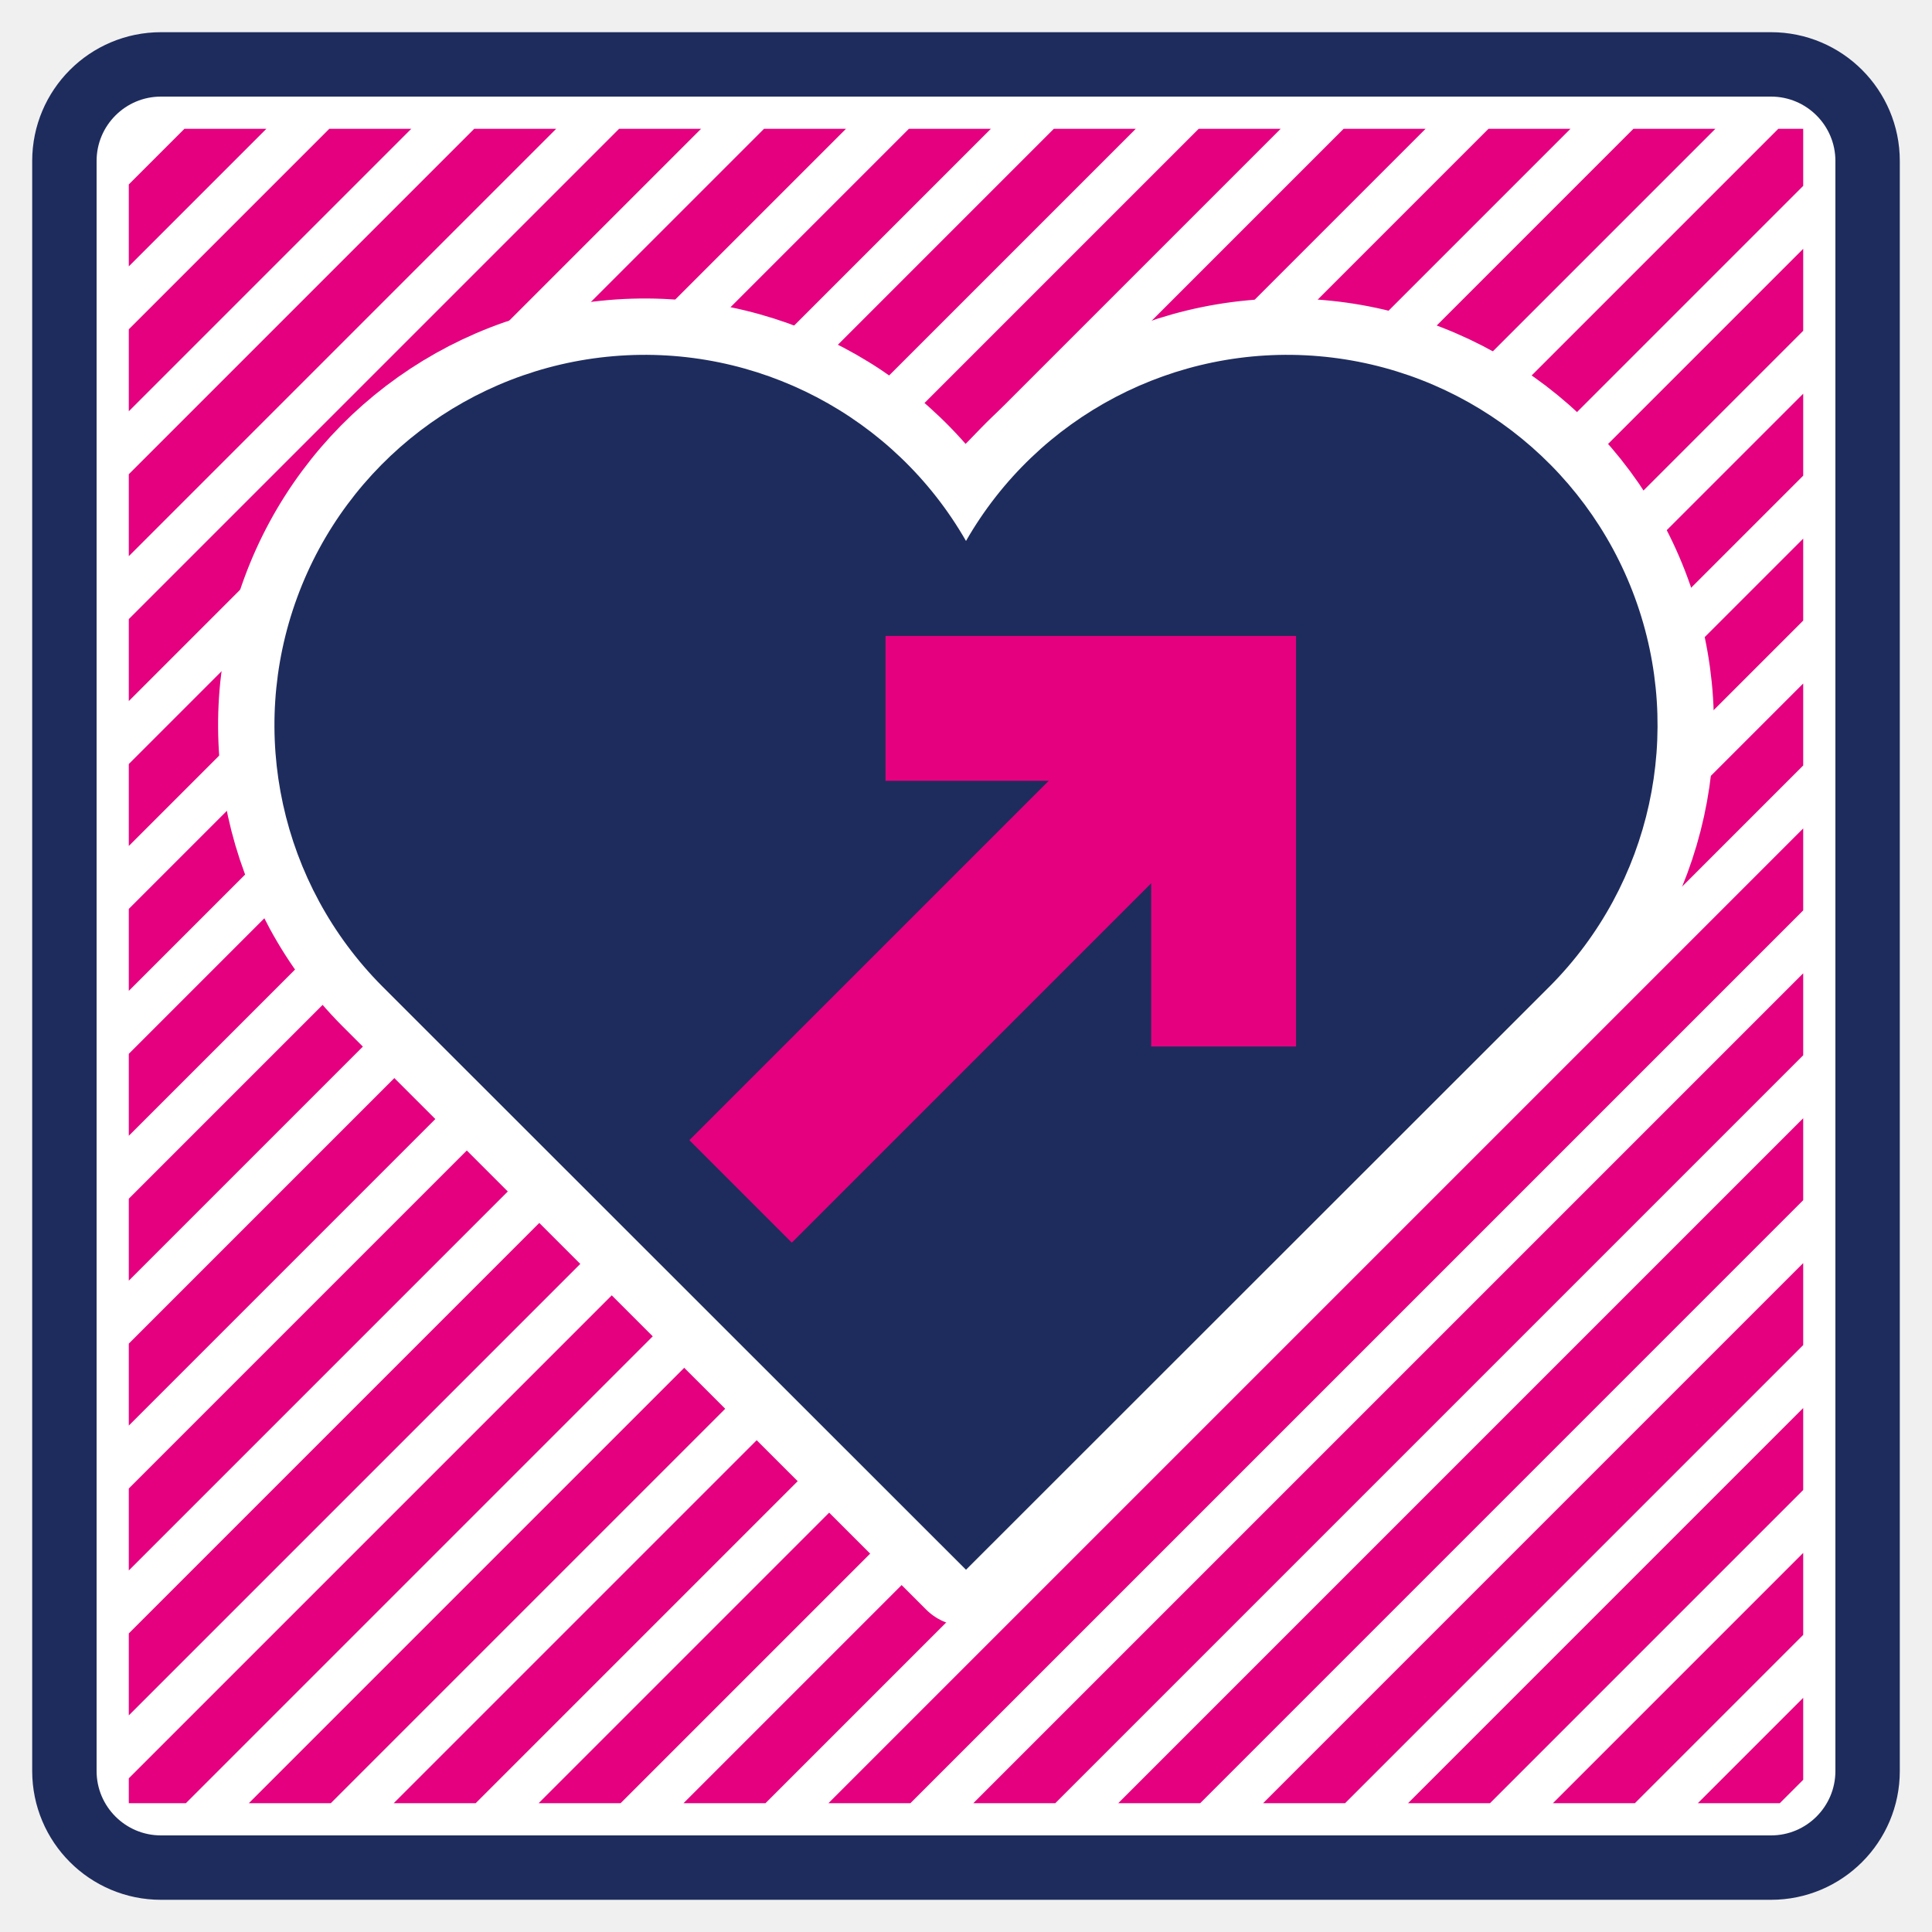
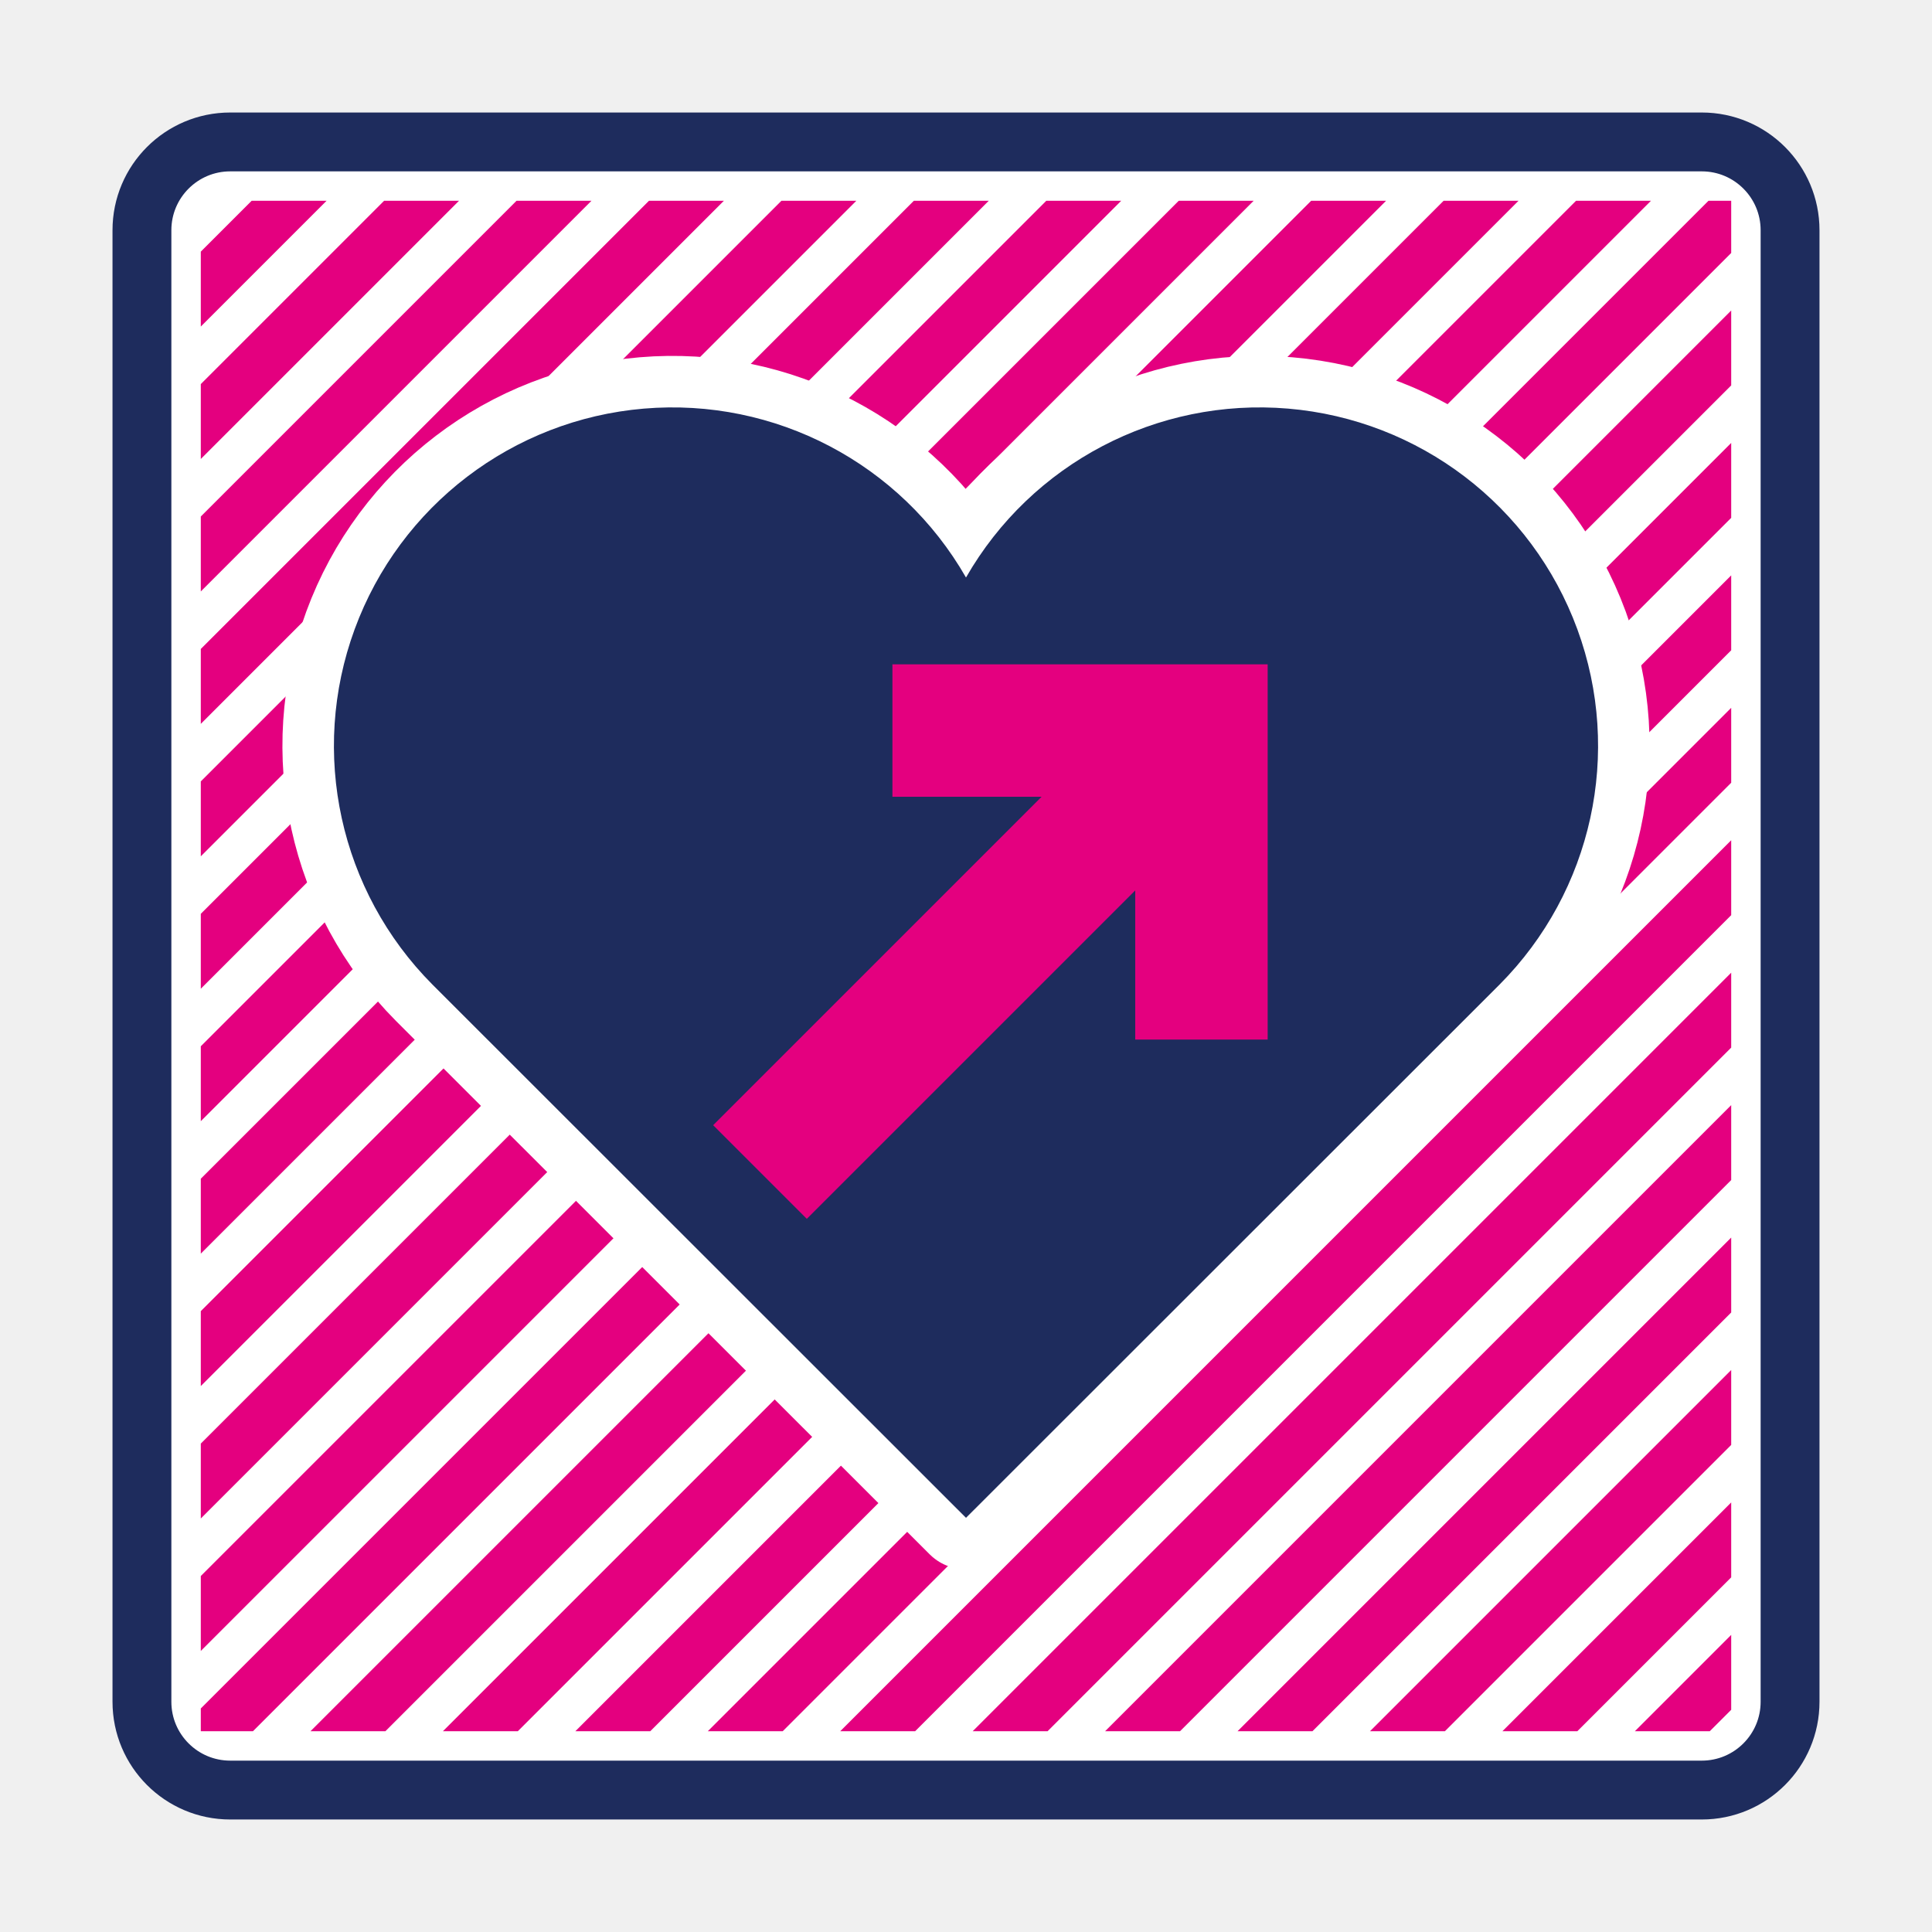
<svg xmlns="http://www.w3.org/2000/svg" viewBox="0 0 120 120">
-   <defs>
-     <clipPath id="b">
-       <rect x="8" y="8" width="104" height="104" />
-     </clipPath>
-   </defs>
-   <rect x="4" y="4" width="112" height="112" rx="6" fill="#FFFFFF" stroke="#1E2C5D" stroke-width="4" />
-   <g clip-path="url(#b)" stroke="#E4007F" stroke-width="3.6">
-     <line x1="-120" y1="124" x2="4" y2="0" />
-     <line x1="-111" y1="124" x2="13" y2="0" />
-     <line x1="-102" y1="124" x2="22" y2="0" />
-     <line x1="-93" y1="124" x2="31" y2="0" />
-     <line x1="-84" y1="124" x2="40" y2="0" />
-     <line x1="-75" y1="124" x2="49" y2="0" />
-     <line x1="-66" y1="124" x2="58" y2="0" />
-     <line x1="-57" y1="124" x2="67" y2="0" />
-     <line x1="-48" y1="124" x2="76" y2="0" />
-     <line x1="-39" y1="124" x2="85" y2="0" />
-     <line x1="-30" y1="124" x2="94" y2="0" />
-     <line x1="-21" y1="124" x2="103" y2="0" />
-     <line x1="-12" y1="124" x2="112" y2="0" />
-     <line x1="-3" y1="124" x2="121" y2="0" />
-     <line x1="6" y1="124" x2="130" y2="0" />
-     <line x1="15" y1="124" x2="139" y2="0" />
-     <line x1="24" y1="124" x2="148" y2="0" />
-     <line x1="33" y1="124" x2="157" y2="0" />
-     <line x1="42" y1="124" x2="166" y2="0" />
-     <line x1="51" y1="124" x2="175" y2="0" />
-     <line x1="60" y1="124" x2="184" y2="0" />
-     <line x1="69" y1="124" x2="193" y2="0" />
-     <line x1="78" y1="124" x2="202" y2="0" />
-     <line x1="87" y1="124" x2="211" y2="0" />
-     <line x1="96" y1="124" x2="220" y2="0" />
-     <line x1="105" y1="124" x2="229" y2="0" />
-     <line x1="114" y1="124" x2="238" y2="0" />
-   </g>
-   <path d="M60 97.5 L23.74 61.26 A23 23 0 1 1 60 33.6 A23 23 0 1 1 96.26 61.26 Z" fill="#1E2C5D" stroke="#FFFFFF" stroke-width="7" stroke-linejoin="round" />
-   <path d="M60 97.5 L23.74 61.26 A23 23 0 1 1 60 33.6 A23 23 0 1 1 96.26 61.26 Z" fill="#1E2C5D" />
-   <g fill="none" stroke="#E4007F" stroke-width="9" stroke-linecap="butt" stroke-linejoin="miter">
-     <line x1="46" y1="74" x2="73" y2="47" />
-     <polyline points="55,44 76,44 76,65" />
+   <g transform="translate(60 60) scale(0.914) translate(-60.0 -60.0)">
+     <defs>
+       <clipPath id="b">
+         <rect x="8" y="8" width="104" height="104" />
+       </clipPath>
+     </defs>
+     <rect x="4" y="4" width="112" height="112" rx="6" fill="#FFFFFF" stroke="#1E2C5D" stroke-width="4" />
+     <g clip-path="url(#b)" stroke="#E4007F" stroke-width="3.6">
+       <line x1="-120" y1="124" x2="4" y2="0" />
+       <line x1="-111" y1="124" x2="13" y2="0" />
+       <line x1="-102" y1="124" x2="22" y2="0" />
+       <line x1="-93" y1="124" x2="31" y2="0" />
+       <line x1="-84" y1="124" x2="40" y2="0" />
+       <line x1="-75" y1="124" x2="49" y2="0" />
+       <line x1="-66" y1="124" x2="58" y2="0" />
+       <line x1="-57" y1="124" x2="67" y2="0" />
+       <line x1="-48" y1="124" x2="76" y2="0" />
+       <line x1="-39" y1="124" x2="85" y2="0" />
+       <line x1="-30" y1="124" x2="94" y2="0" />
+       <line x1="-21" y1="124" x2="103" y2="0" />
+       <line x1="-12" y1="124" x2="112" y2="0" />
+       <line x1="-3" y1="124" x2="121" y2="0" />
+       <line x1="6" y1="124" x2="130" y2="0" />
+       <line x1="15" y1="124" x2="139" y2="0" />
+       <line x1="24" y1="124" x2="148" y2="0" />
+       <line x1="33" y1="124" x2="157" y2="0" />
+       <line x1="42" y1="124" x2="166" y2="0" />
+       <line x1="51" y1="124" x2="175" y2="0" />
+       <line x1="60" y1="124" x2="184" y2="0" />
+       <line x1="69" y1="124" x2="193" y2="0" />
+       <line x1="78" y1="124" x2="202" y2="0" />
+       <line x1="87" y1="124" x2="211" y2="0" />
+       <line x1="96" y1="124" x2="220" y2="0" />
+       <line x1="105" y1="124" x2="229" y2="0" />
+       <line x1="114" y1="124" x2="238" y2="0" />
+     </g>
+     <path d="M60 97.5 L23.74 61.26 A23 23 0 1 1 60 33.6 A23 23 0 1 1 96.26 61.26 Z" fill="#1E2C5D" stroke="#FFFFFF" stroke-width="7" stroke-linejoin="round" />
+     <path d="M60 97.5 L23.74 61.26 A23 23 0 1 1 60 33.6 A23 23 0 1 1 96.26 61.26 Z" fill="#1E2C5D" />
+     <g fill="none" stroke="#E4007F" stroke-width="9" stroke-linecap="butt" stroke-linejoin="miter">
+       <line x1="46" y1="74" x2="73" y2="47" />
+       <polyline points="55,44 76,44 76,65" />
+     </g>
  </g>
</svg>
